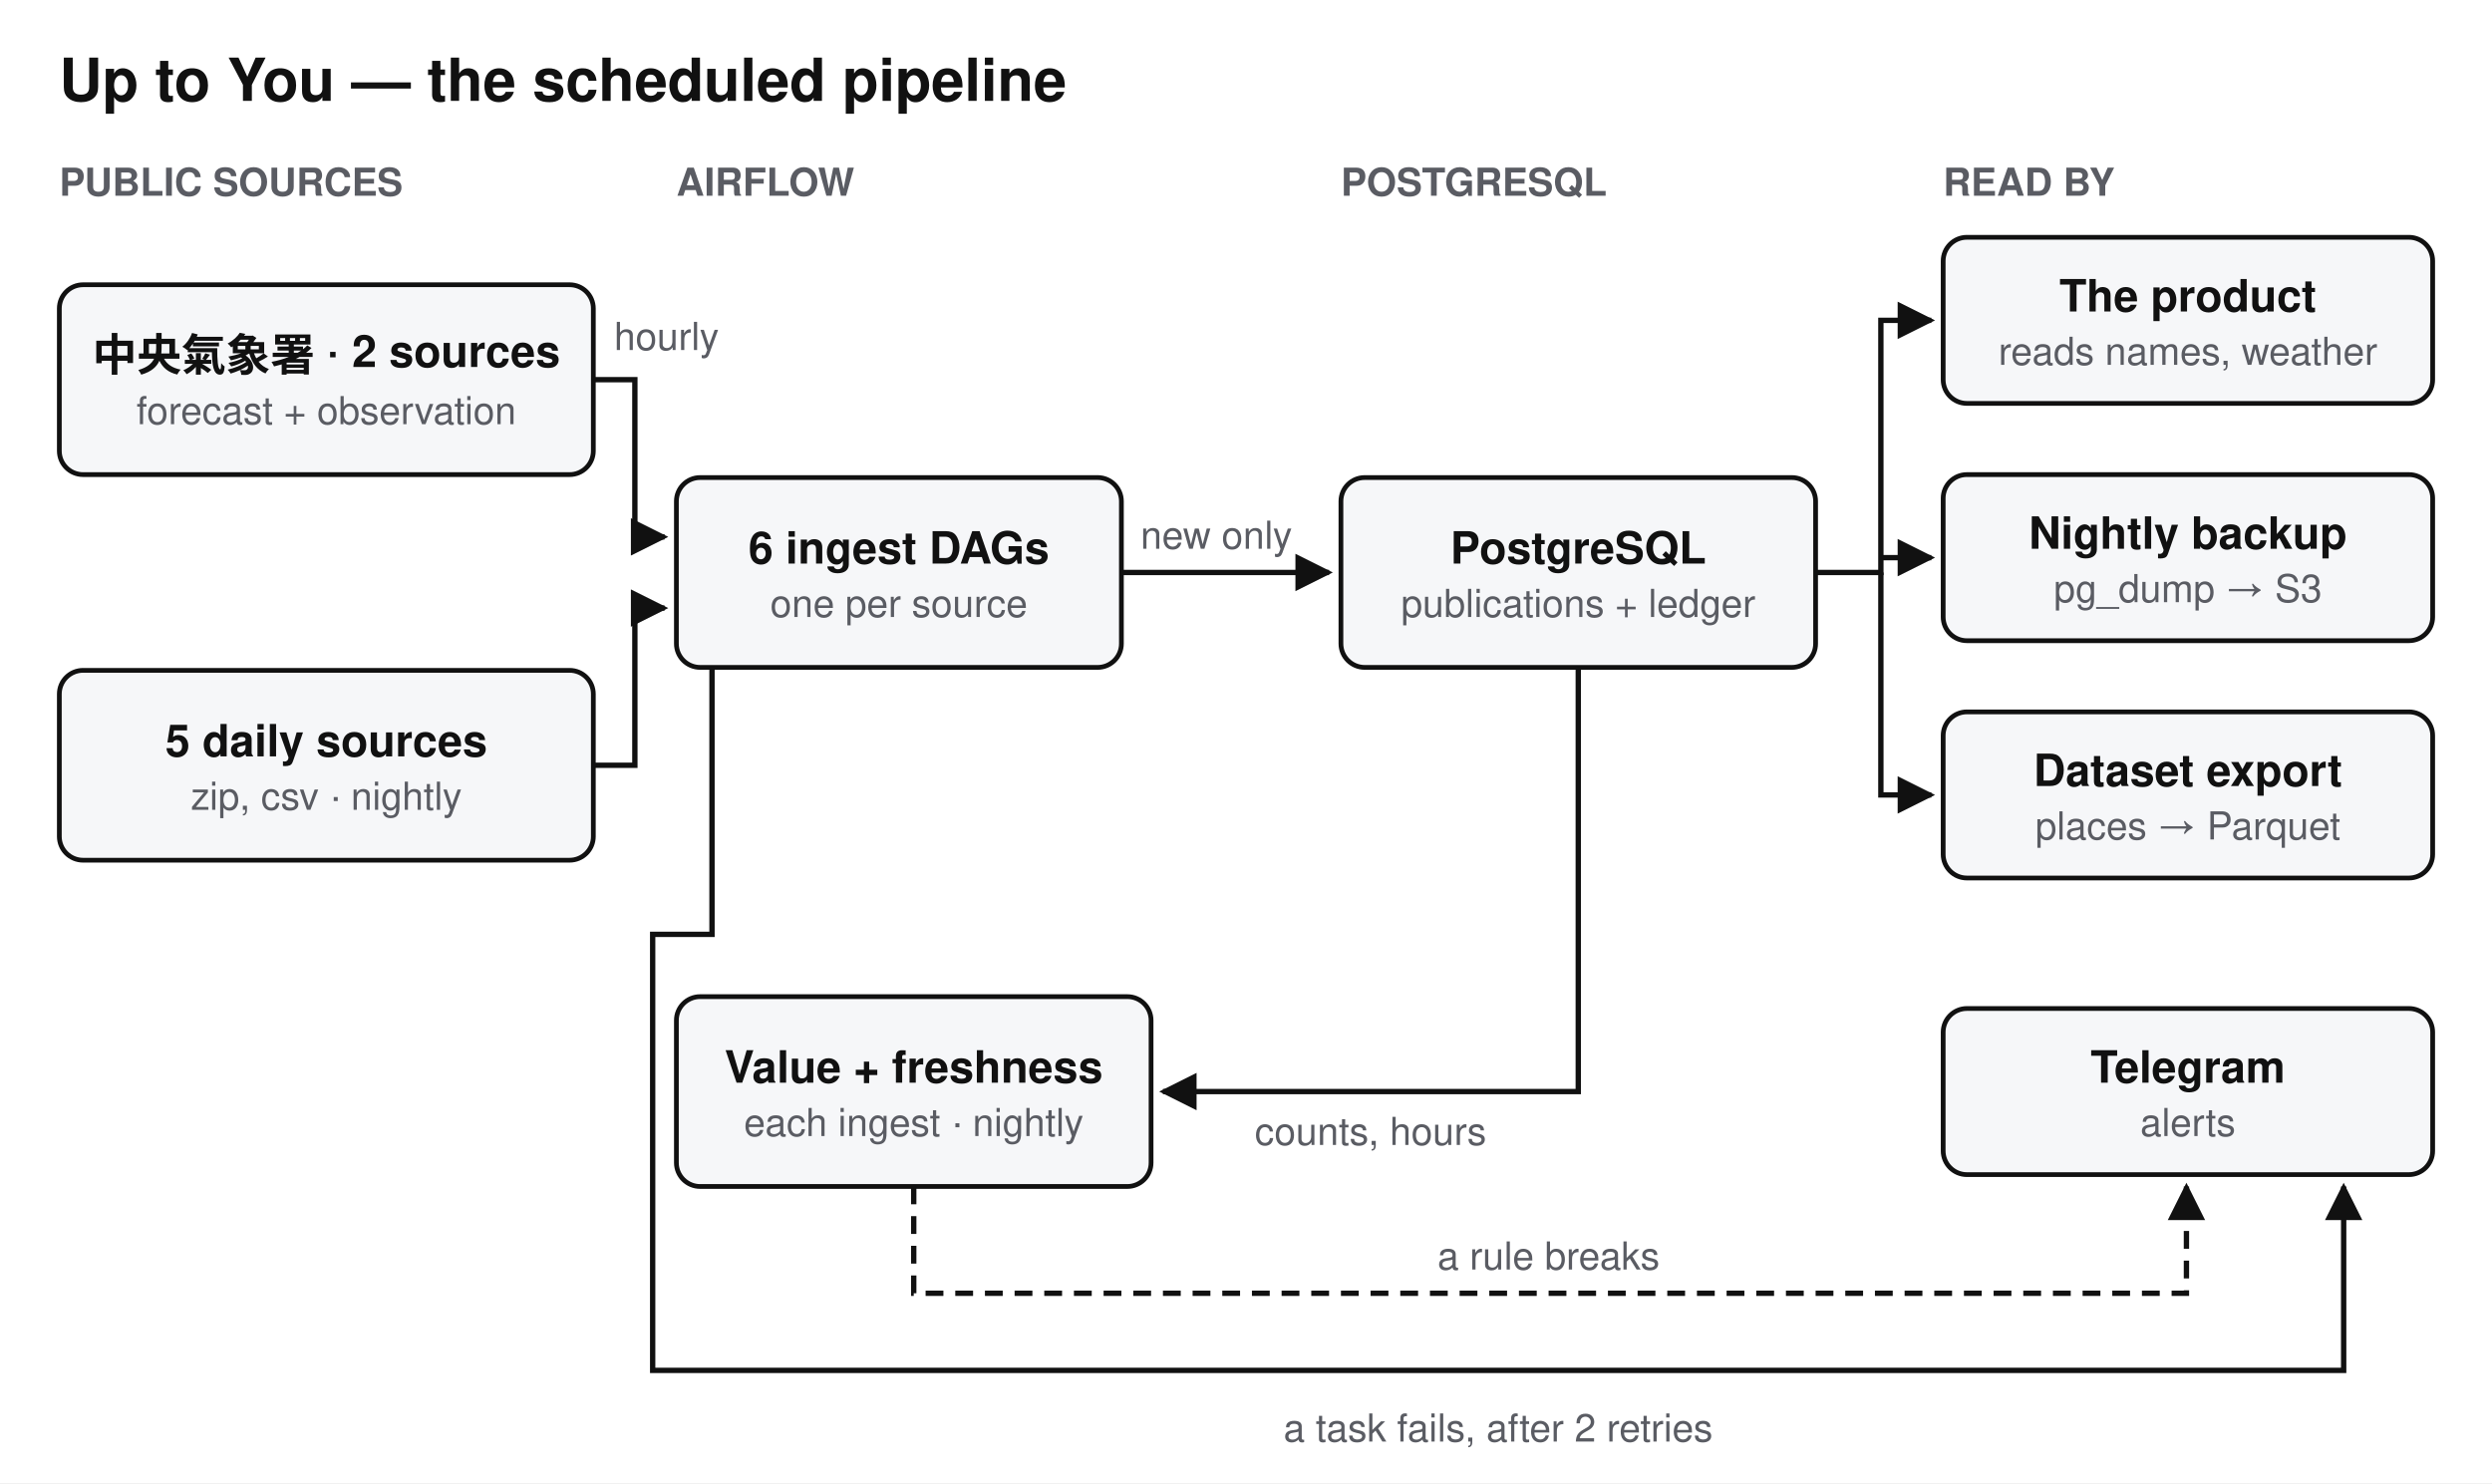
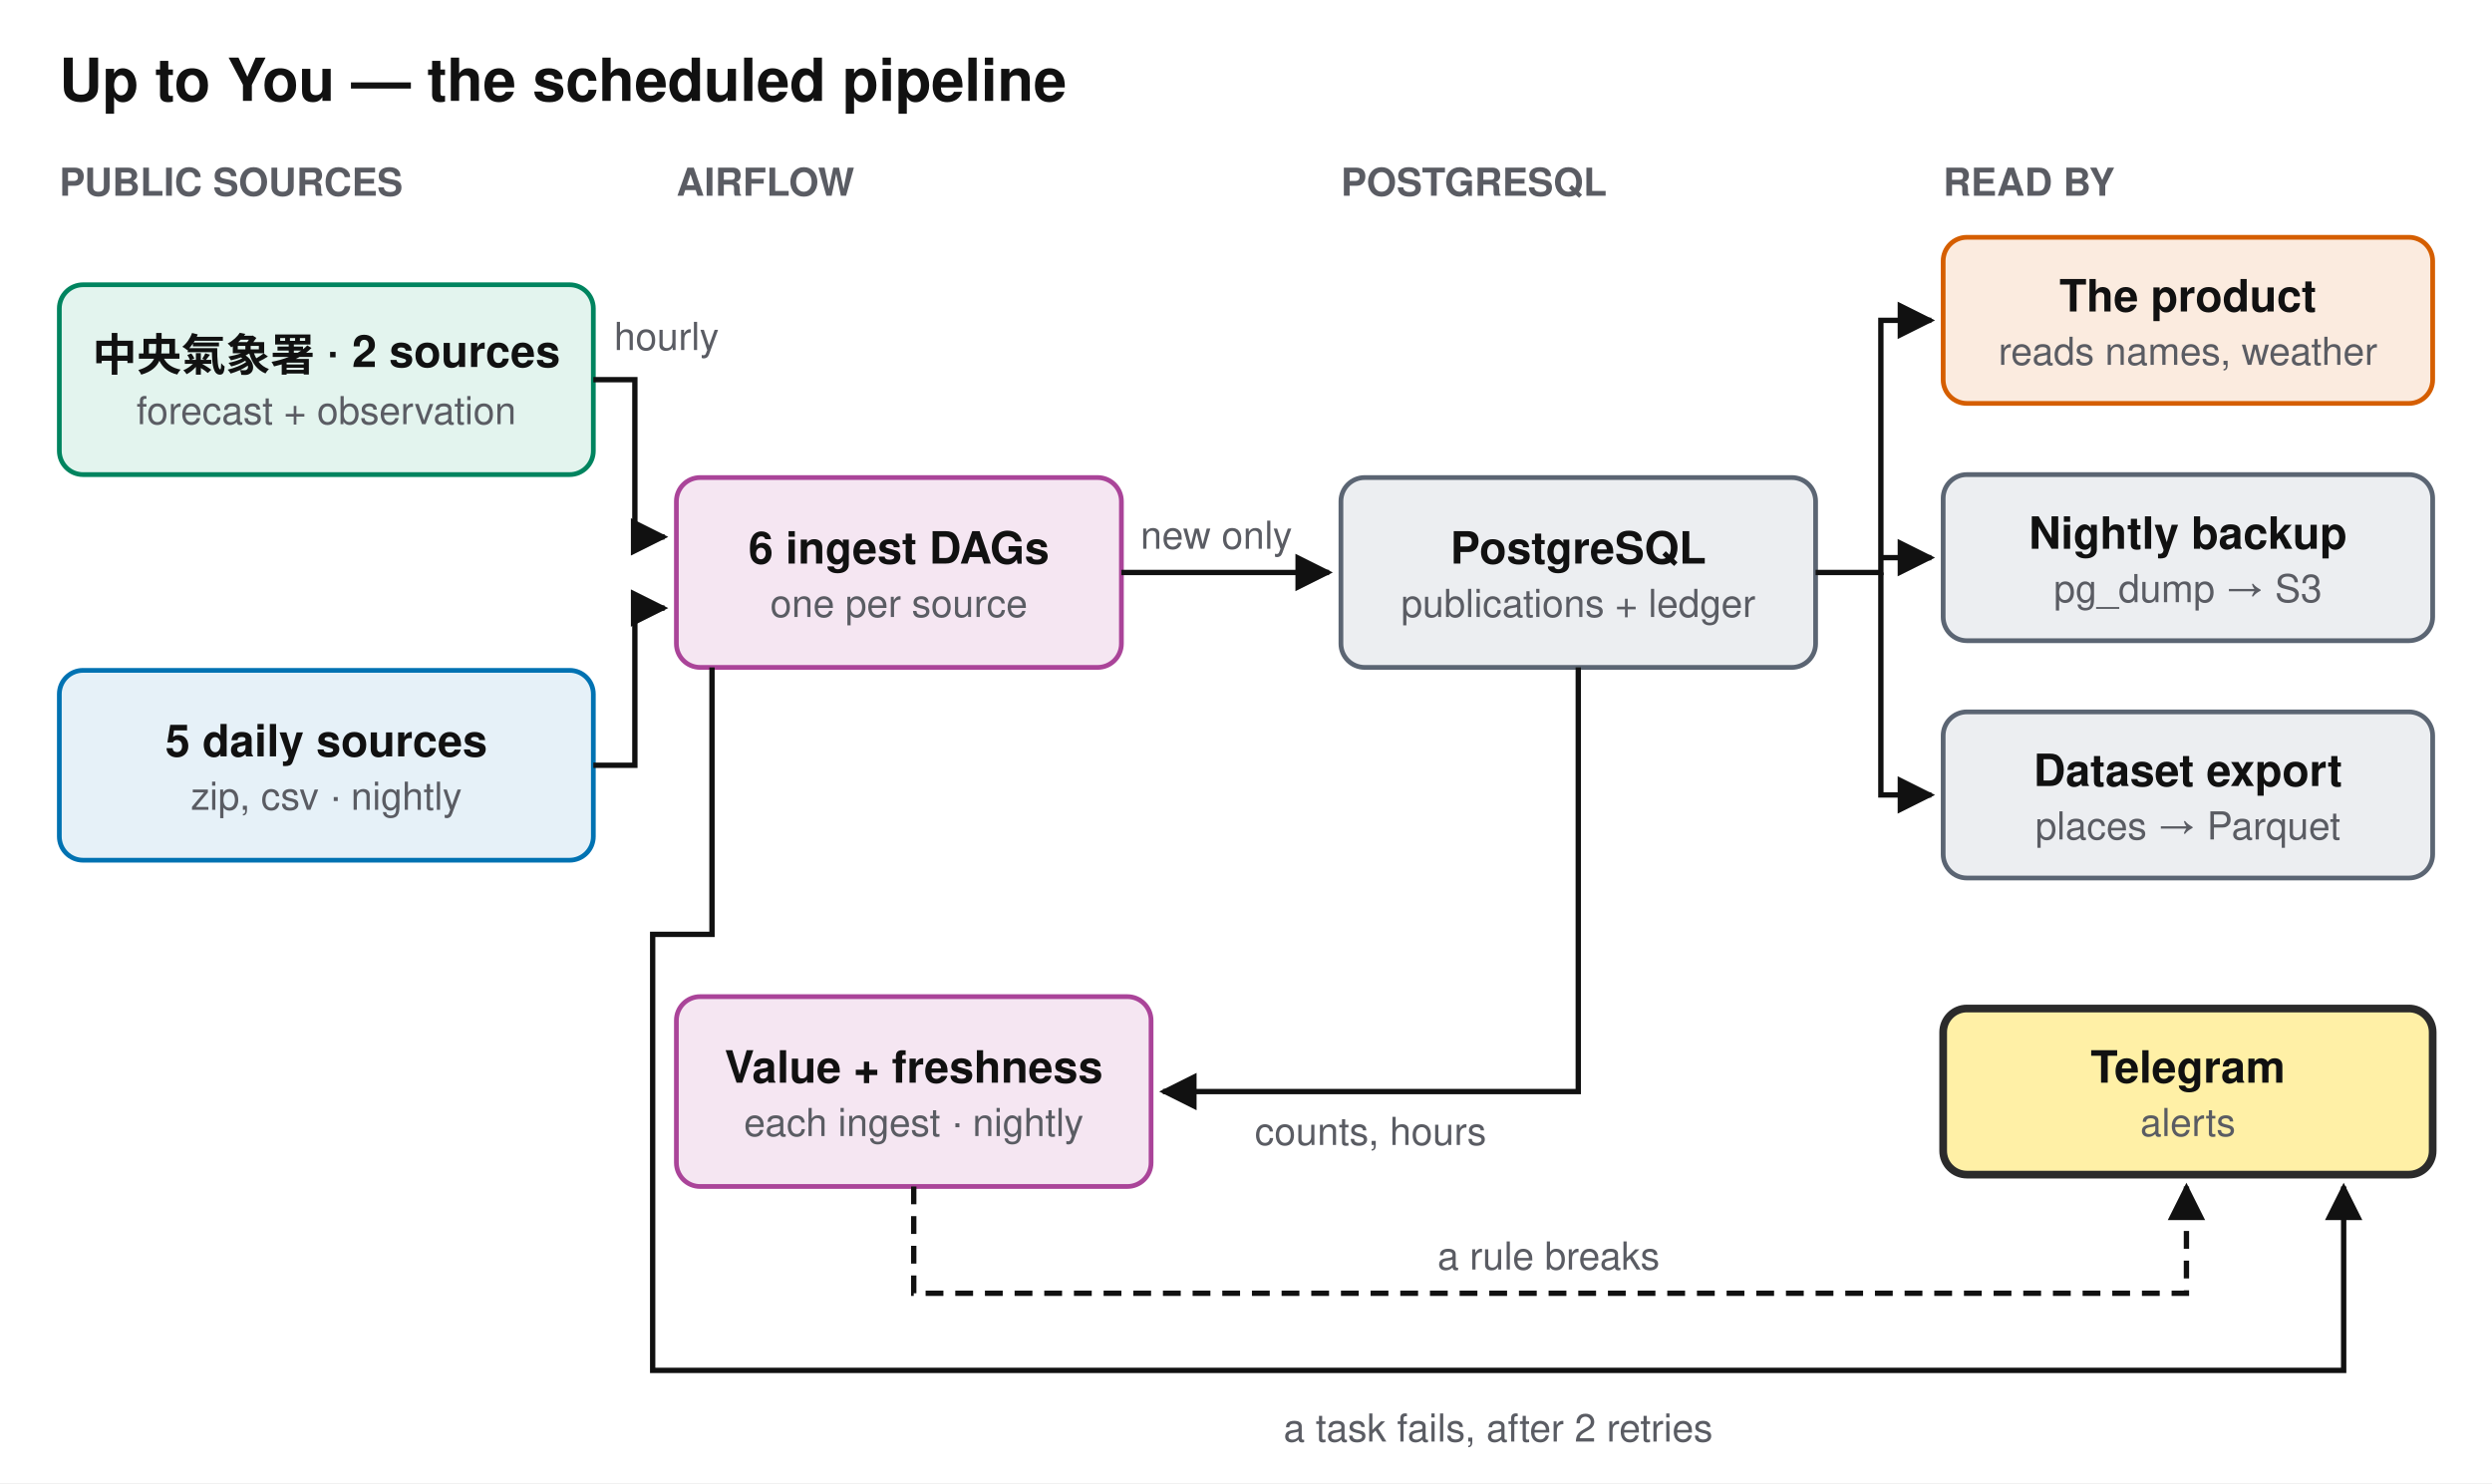
<svg xmlns="http://www.w3.org/2000/svg" width="840" height="500" viewBox="0 0 840 500" font-family="Helvetica Neue, Helvetica, Arial, 'Noto Sans TC', sans-serif">
  <defs>
    <marker id="a" viewBox="0 0 10 10" refX="9" refY="5" markerWidth="7" markerHeight="7" orient="auto-start-reverse">
      <path d="M0,0 L10,5 L0,10 z" fill="#111111" />
    </marker>
  </defs>
  <rect width="840" height="500" fill="#ffffff" />
  <text x="20" y="34" text-anchor="start" font-size="20" font-weight="800" fill="#111111" font-family="Helvetica Neue, Helvetica, Arial, sans-serif">Up to You — the scheduled pipeline</text>
  <text x="20" y="66" text-anchor="start" font-size="13" font-weight="700" fill="#5A5C63" font-family="Helvetica Neue, Helvetica, Arial, sans-serif">PUBLIC SOURCES</text>
  <text x="228" y="66" text-anchor="start" font-size="13" font-weight="700" fill="#5A5C63" font-family="Helvetica Neue, Helvetica, Arial, sans-serif">AIRFLOW</text>
  <text x="452" y="66" text-anchor="start" font-size="13" font-weight="700" fill="#5A5C63" font-family="Helvetica Neue, Helvetica, Arial, sans-serif">POSTGRESQL</text>
  <text x="655" y="66" text-anchor="start" font-size="13" font-weight="700" fill="#5A5C63" font-family="Helvetica Neue, Helvetica, Arial, sans-serif">READ BY</text>
-   <rect x="20" y="96" width="180" height="64" rx="8" fill="#F6F7F9" stroke="#111111" stroke-width="1.6" />
+   <rect x="20" y="96" width="180" height="64" rx="8" fill="#E3F4EE" stroke="#00845F" stroke-width="1.6" />
  <text x="110.0" y="125.0" text-anchor="middle" font-size="15" font-weight="700" fill="#111111" font-family="Helvetica Neue, Helvetica, Arial, sans-serif">中央氣象署 · 2 sources</text>
  <text x="110.0" y="143.0" text-anchor="middle" font-size="13" font-weight="400" fill="#5A5C63" font-family="Helvetica Neue, Helvetica, Arial, sans-serif">forecast + observation</text>
-   <rect x="20" y="226" width="180" height="64" rx="8" fill="#F6F7F9" stroke="#111111" stroke-width="1.6" />
+   <rect x="20" y="226" width="180" height="64" rx="8" fill="#E6F1F8" stroke="#0072B2" stroke-width="1.6" />
  <text x="110.0" y="255.0" text-anchor="middle" font-size="15" font-weight="700" fill="#111111" font-family="Helvetica Neue, Helvetica, Arial, sans-serif">5 daily sources</text>
  <text x="110.0" y="273.0" text-anchor="middle" font-size="13" font-weight="400" fill="#5A5C63" font-family="Helvetica Neue, Helvetica, Arial, sans-serif">zip, csv · nightly</text>
-   <rect x="228" y="161" width="150" height="64" rx="8" fill="#F6F7F9" stroke="#111111" stroke-width="1.6" />
+   <rect x="228" y="161" width="150" height="64" rx="8" fill="#F5E6F2" stroke="#AA4499" stroke-width="1.6" />
  <text x="303.0" y="190.0" text-anchor="middle" font-size="15" font-weight="700" fill="#111111" font-family="Helvetica Neue, Helvetica, Arial, sans-serif">6 ingest DAGs</text>
  <text x="303.0" y="208.0" text-anchor="middle" font-size="13" font-weight="400" fill="#5A5C63" font-family="Helvetica Neue, Helvetica, Arial, sans-serif">one per source</text>
-   <rect x="452" y="161" width="160" height="64" rx="8" fill="#F6F7F9" stroke="#111111" stroke-width="1.6" />
+   <rect x="452" y="161" width="160" height="64" rx="8" fill="#ECEEF1" stroke="#5B6573" stroke-width="1.6" />
  <text x="532.0" y="190.0" text-anchor="middle" font-size="15" font-weight="700" fill="#111111" font-family="Helvetica Neue, Helvetica, Arial, sans-serif">PostgreSQL</text>
  <text x="532.0" y="208.0" text-anchor="middle" font-size="13" font-weight="400" fill="#5A5C63" font-family="Helvetica Neue, Helvetica, Arial, sans-serif">publications + ledger</text>
-   <rect x="228" y="336" width="160" height="64" rx="8" fill="#F6F7F9" stroke="#111111" stroke-width="1.6" />
+   <rect x="228" y="336" width="160" height="64" rx="8" fill="#F5E6F2" stroke="#AA4499" stroke-width="1.6" />
  <text x="308.0" y="365.0" text-anchor="middle" font-size="15" font-weight="700" fill="#111111" font-family="Helvetica Neue, Helvetica, Arial, sans-serif">Value + freshness</text>
  <text x="308.0" y="383.0" text-anchor="middle" font-size="13" font-weight="400" fill="#5A5C63" font-family="Helvetica Neue, Helvetica, Arial, sans-serif">each ingest · nightly</text>
-   <rect x="655" y="80" width="165" height="56" rx="8" fill="#F6F7F9" stroke="#111111" stroke-width="1.6" />
+   <rect x="655" y="80" width="165" height="56" rx="8" fill="#FBEBDF" stroke="#D55E00" stroke-width="1.6" />
  <text x="737.5" y="105.0" text-anchor="middle" font-size="15" font-weight="700" fill="#111111" font-family="Helvetica Neue, Helvetica, Arial, sans-serif">The product</text>
  <text x="737.5" y="123.0" text-anchor="middle" font-size="13" font-weight="400" fill="#5A5C63" font-family="Helvetica Neue, Helvetica, Arial, sans-serif">reads names, weather</text>
-   <rect x="655" y="160" width="165" height="56" rx="8" fill="#F6F7F9" stroke="#111111" stroke-width="1.6" />
+   <rect x="655" y="160" width="165" height="56" rx="8" fill="#ECEEF1" stroke="#5B6573" stroke-width="1.6" />
  <text x="737.5" y="185.0" text-anchor="middle" font-size="15" font-weight="700" fill="#111111" font-family="Helvetica Neue, Helvetica, Arial, sans-serif">Nightly backup</text>
  <text x="737.5" y="203.0" text-anchor="middle" font-size="13" font-weight="400" fill="#5A5C63" font-family="Helvetica Neue, Helvetica, Arial, sans-serif">pg_dump → S3</text>
-   <rect x="655" y="240" width="165" height="56" rx="8" fill="#F6F7F9" stroke="#111111" stroke-width="1.6" />
+   <rect x="655" y="240" width="165" height="56" rx="8" fill="#ECEEF1" stroke="#5B6573" stroke-width="1.6" />
  <text x="737.5" y="265.0" text-anchor="middle" font-size="15" font-weight="700" fill="#111111" font-family="Helvetica Neue, Helvetica, Arial, sans-serif">Dataset export</text>
  <text x="737.5" y="283.0" text-anchor="middle" font-size="13" font-weight="400" fill="#5A5C63" font-family="Helvetica Neue, Helvetica, Arial, sans-serif">places → Parquet</text>
-   <rect x="655" y="340" width="165" height="56" rx="8" fill="#F6F7F9" stroke="#111111" stroke-width="1.6" />
+   <rect x="655" y="340" width="165" height="56" rx="8" fill="#FFF0A6" stroke="#2B2B2B" stroke-width="2.6" />
  <text x="737.5" y="365.0" text-anchor="middle" font-size="15" font-weight="700" fill="#111111" font-family="Helvetica Neue, Helvetica, Arial, sans-serif">Telegram</text>
  <text x="737.5" y="383.0" text-anchor="middle" font-size="13" font-weight="400" fill="#5A5C63" font-family="Helvetica Neue, Helvetica, Arial, sans-serif">alerts</text>
  <path d="M200,128 L214,128 L214,181 L224,181" fill="none" stroke="#111111" stroke-width="1.8" marker-end="url(#a)" />
  <text x="207" y="118" text-anchor="start" font-size="13" font-weight="500" fill="#5A5C63" font-family="Helvetica Neue, Helvetica, Arial, sans-serif">hourly</text>
  <path d="M200,258 L214,258 L214,205 L224,205" fill="none" stroke="#111111" stroke-width="1.8" marker-end="url(#a)" />
  <path d="M378,193 L448,193" fill="none" stroke="#111111" stroke-width="1.8" marker-end="url(#a)" />
  <text x="410" y="185" text-anchor="middle" font-size="13" font-weight="500" fill="#5A5C63" font-family="Helvetica Neue, Helvetica, Arial, sans-serif">new only</text>
  <path d="M612,193 L634,193 L634,108 L651,108" fill="none" stroke="#111111" stroke-width="1.8" marker-end="url(#a)" />
  <path d="M634,188 L651,188" fill="none" stroke="#111111" stroke-width="1.8" marker-end="url(#a)" />
  <path d="M634,193 L634,268 L651,268" fill="none" stroke="#111111" stroke-width="1.8" marker-end="url(#a)" />
  <path d="M532,225 L532,368 L392,368" fill="none" stroke="#111111" stroke-width="1.8" marker-end="url(#a)" />
  <text x="462" y="386" text-anchor="middle" font-size="13" font-weight="500" fill="#5A5C63" font-family="Helvetica Neue, Helvetica, Arial, sans-serif">counts, hours</text>
  <path d="M308,400 L308,436 L737,436 L737,400" fill="none" stroke="#111111" stroke-width="1.8" stroke-dasharray="6 4" marker-end="url(#a)" />
  <text x="522" y="428" text-anchor="middle" font-size="13" font-weight="500" fill="#5A5C63" font-family="Helvetica Neue, Helvetica, Arial, sans-serif">a rule breaks</text>
  <path d="M240,225 L240,315 L220,315 L220,462 L790,462 L790,400" fill="none" stroke="#111111" stroke-width="1.8" marker-end="url(#a)" />
  <text x="505" y="486" text-anchor="middle" font-size="13" font-weight="500" fill="#5A5C63" font-family="Helvetica Neue, Helvetica, Arial, sans-serif">a task fails, after 2 retries</text>
</svg>
